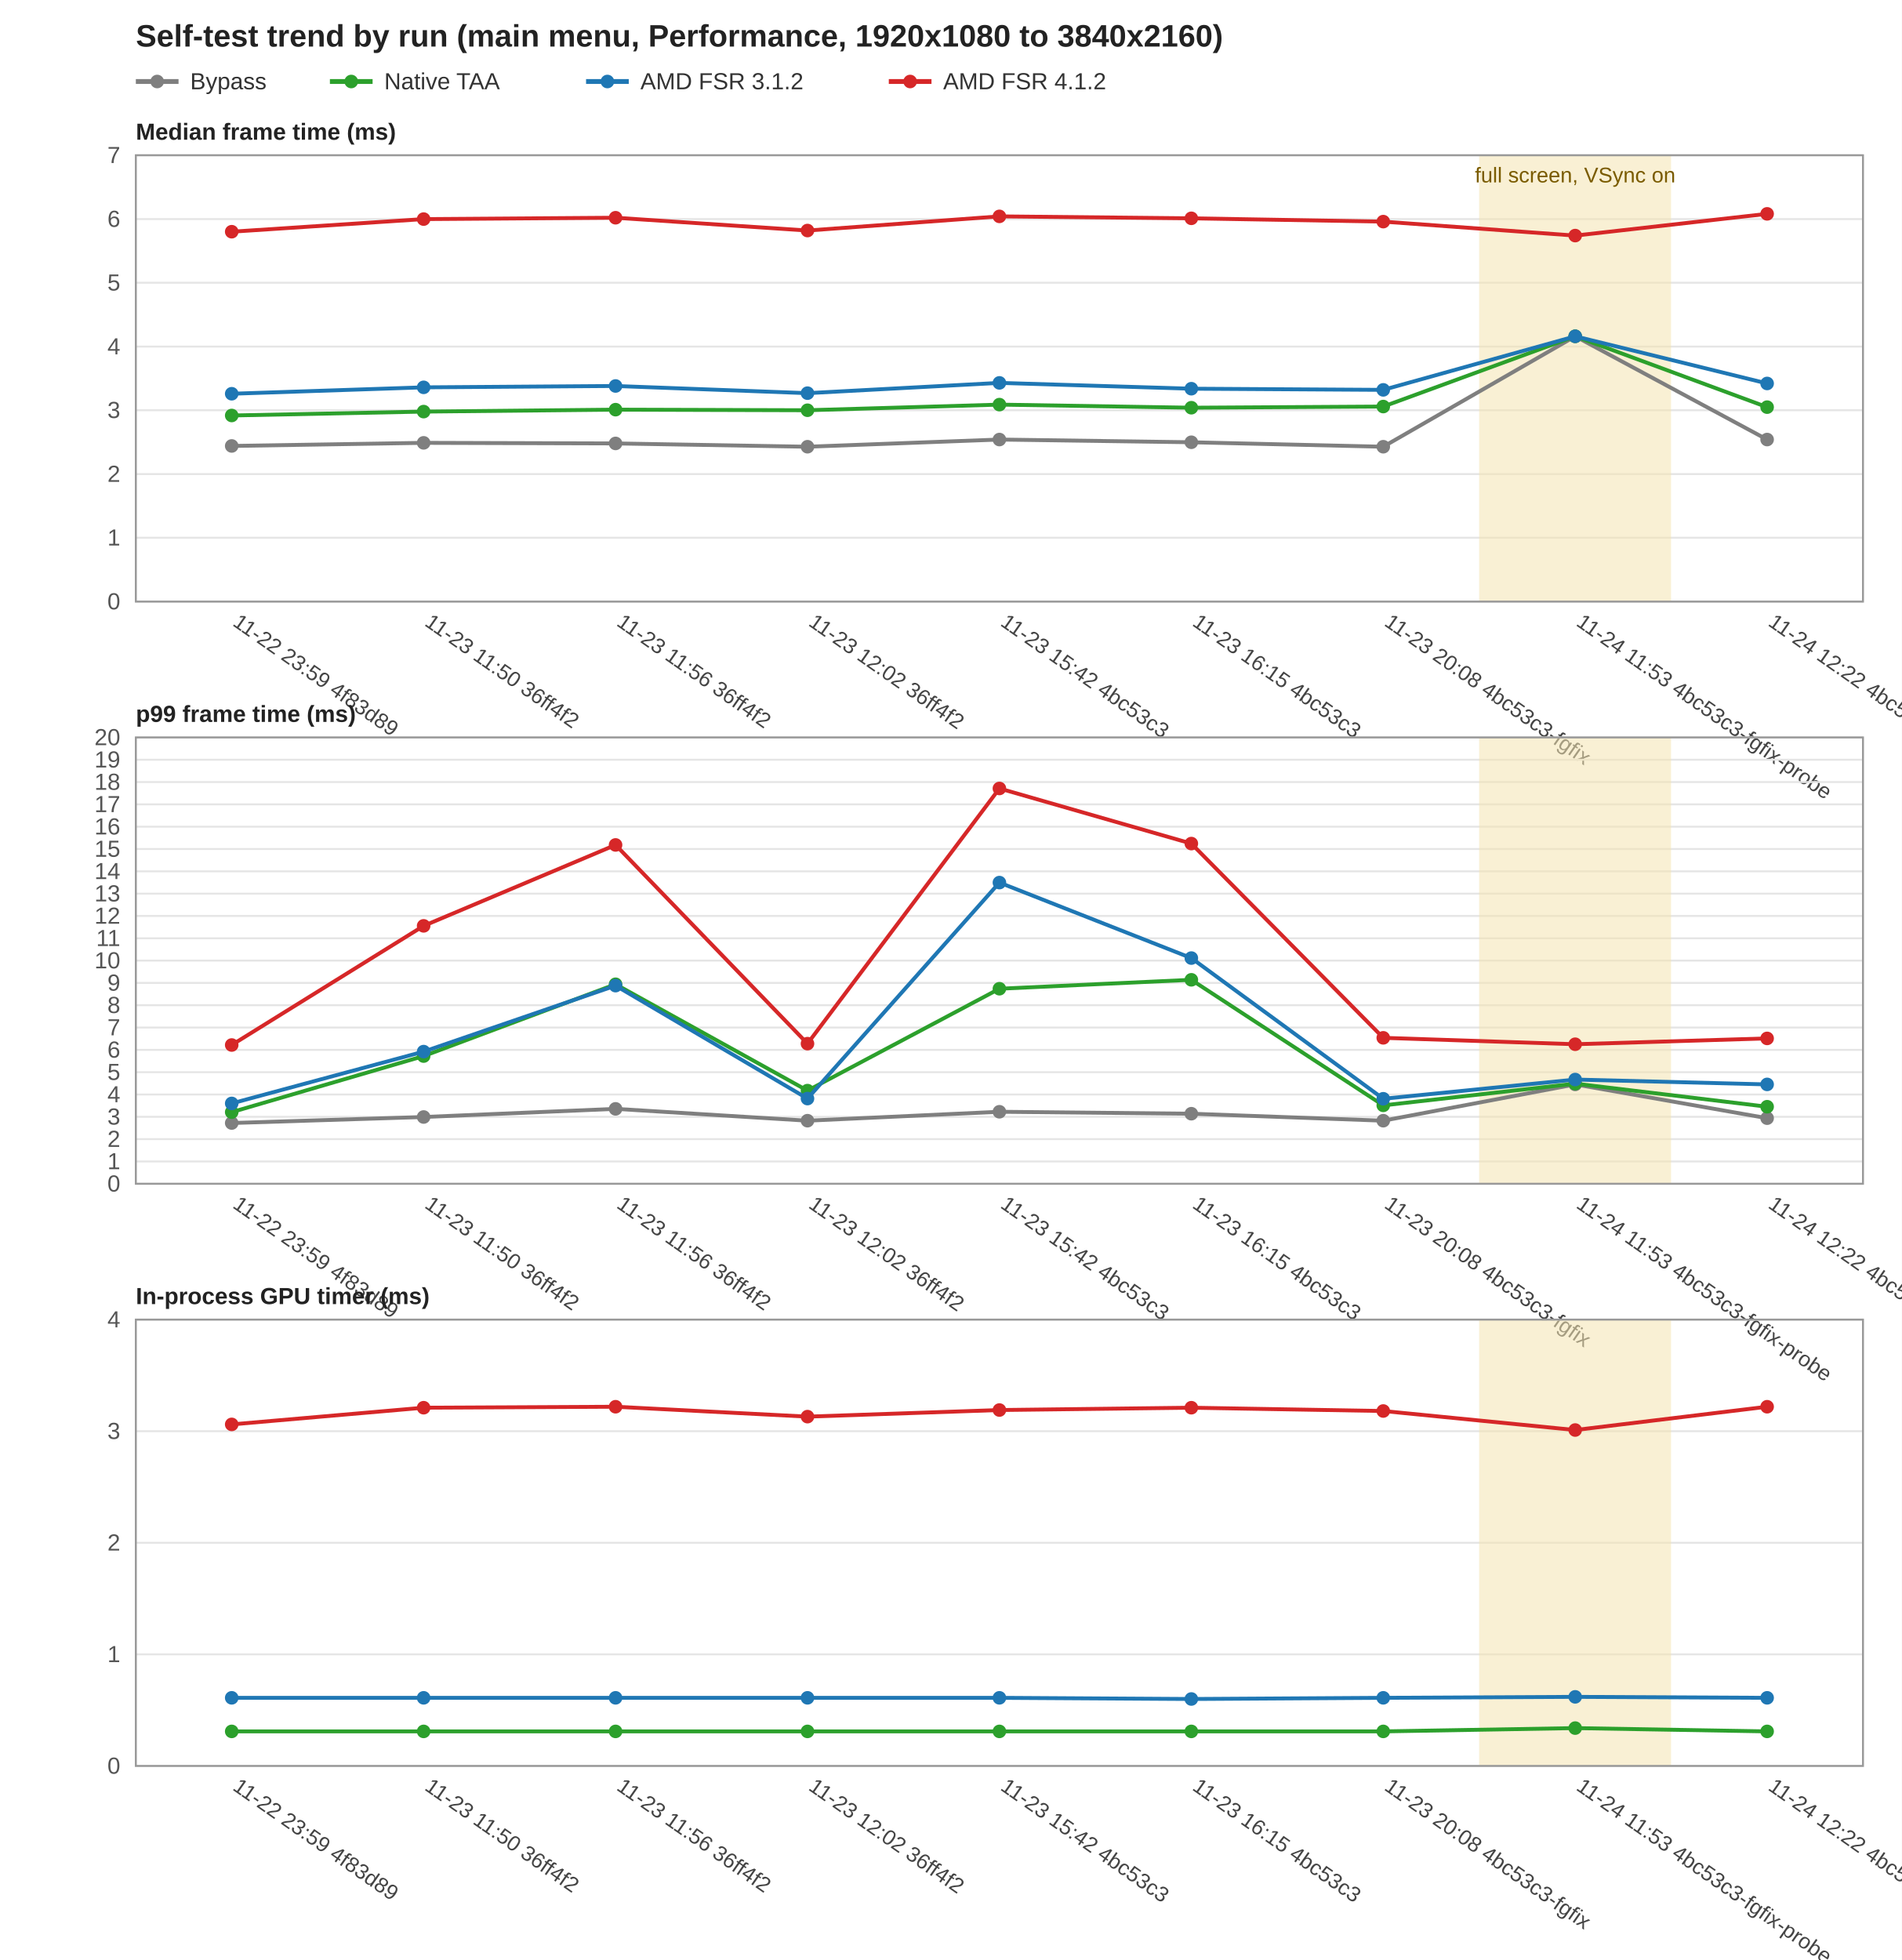
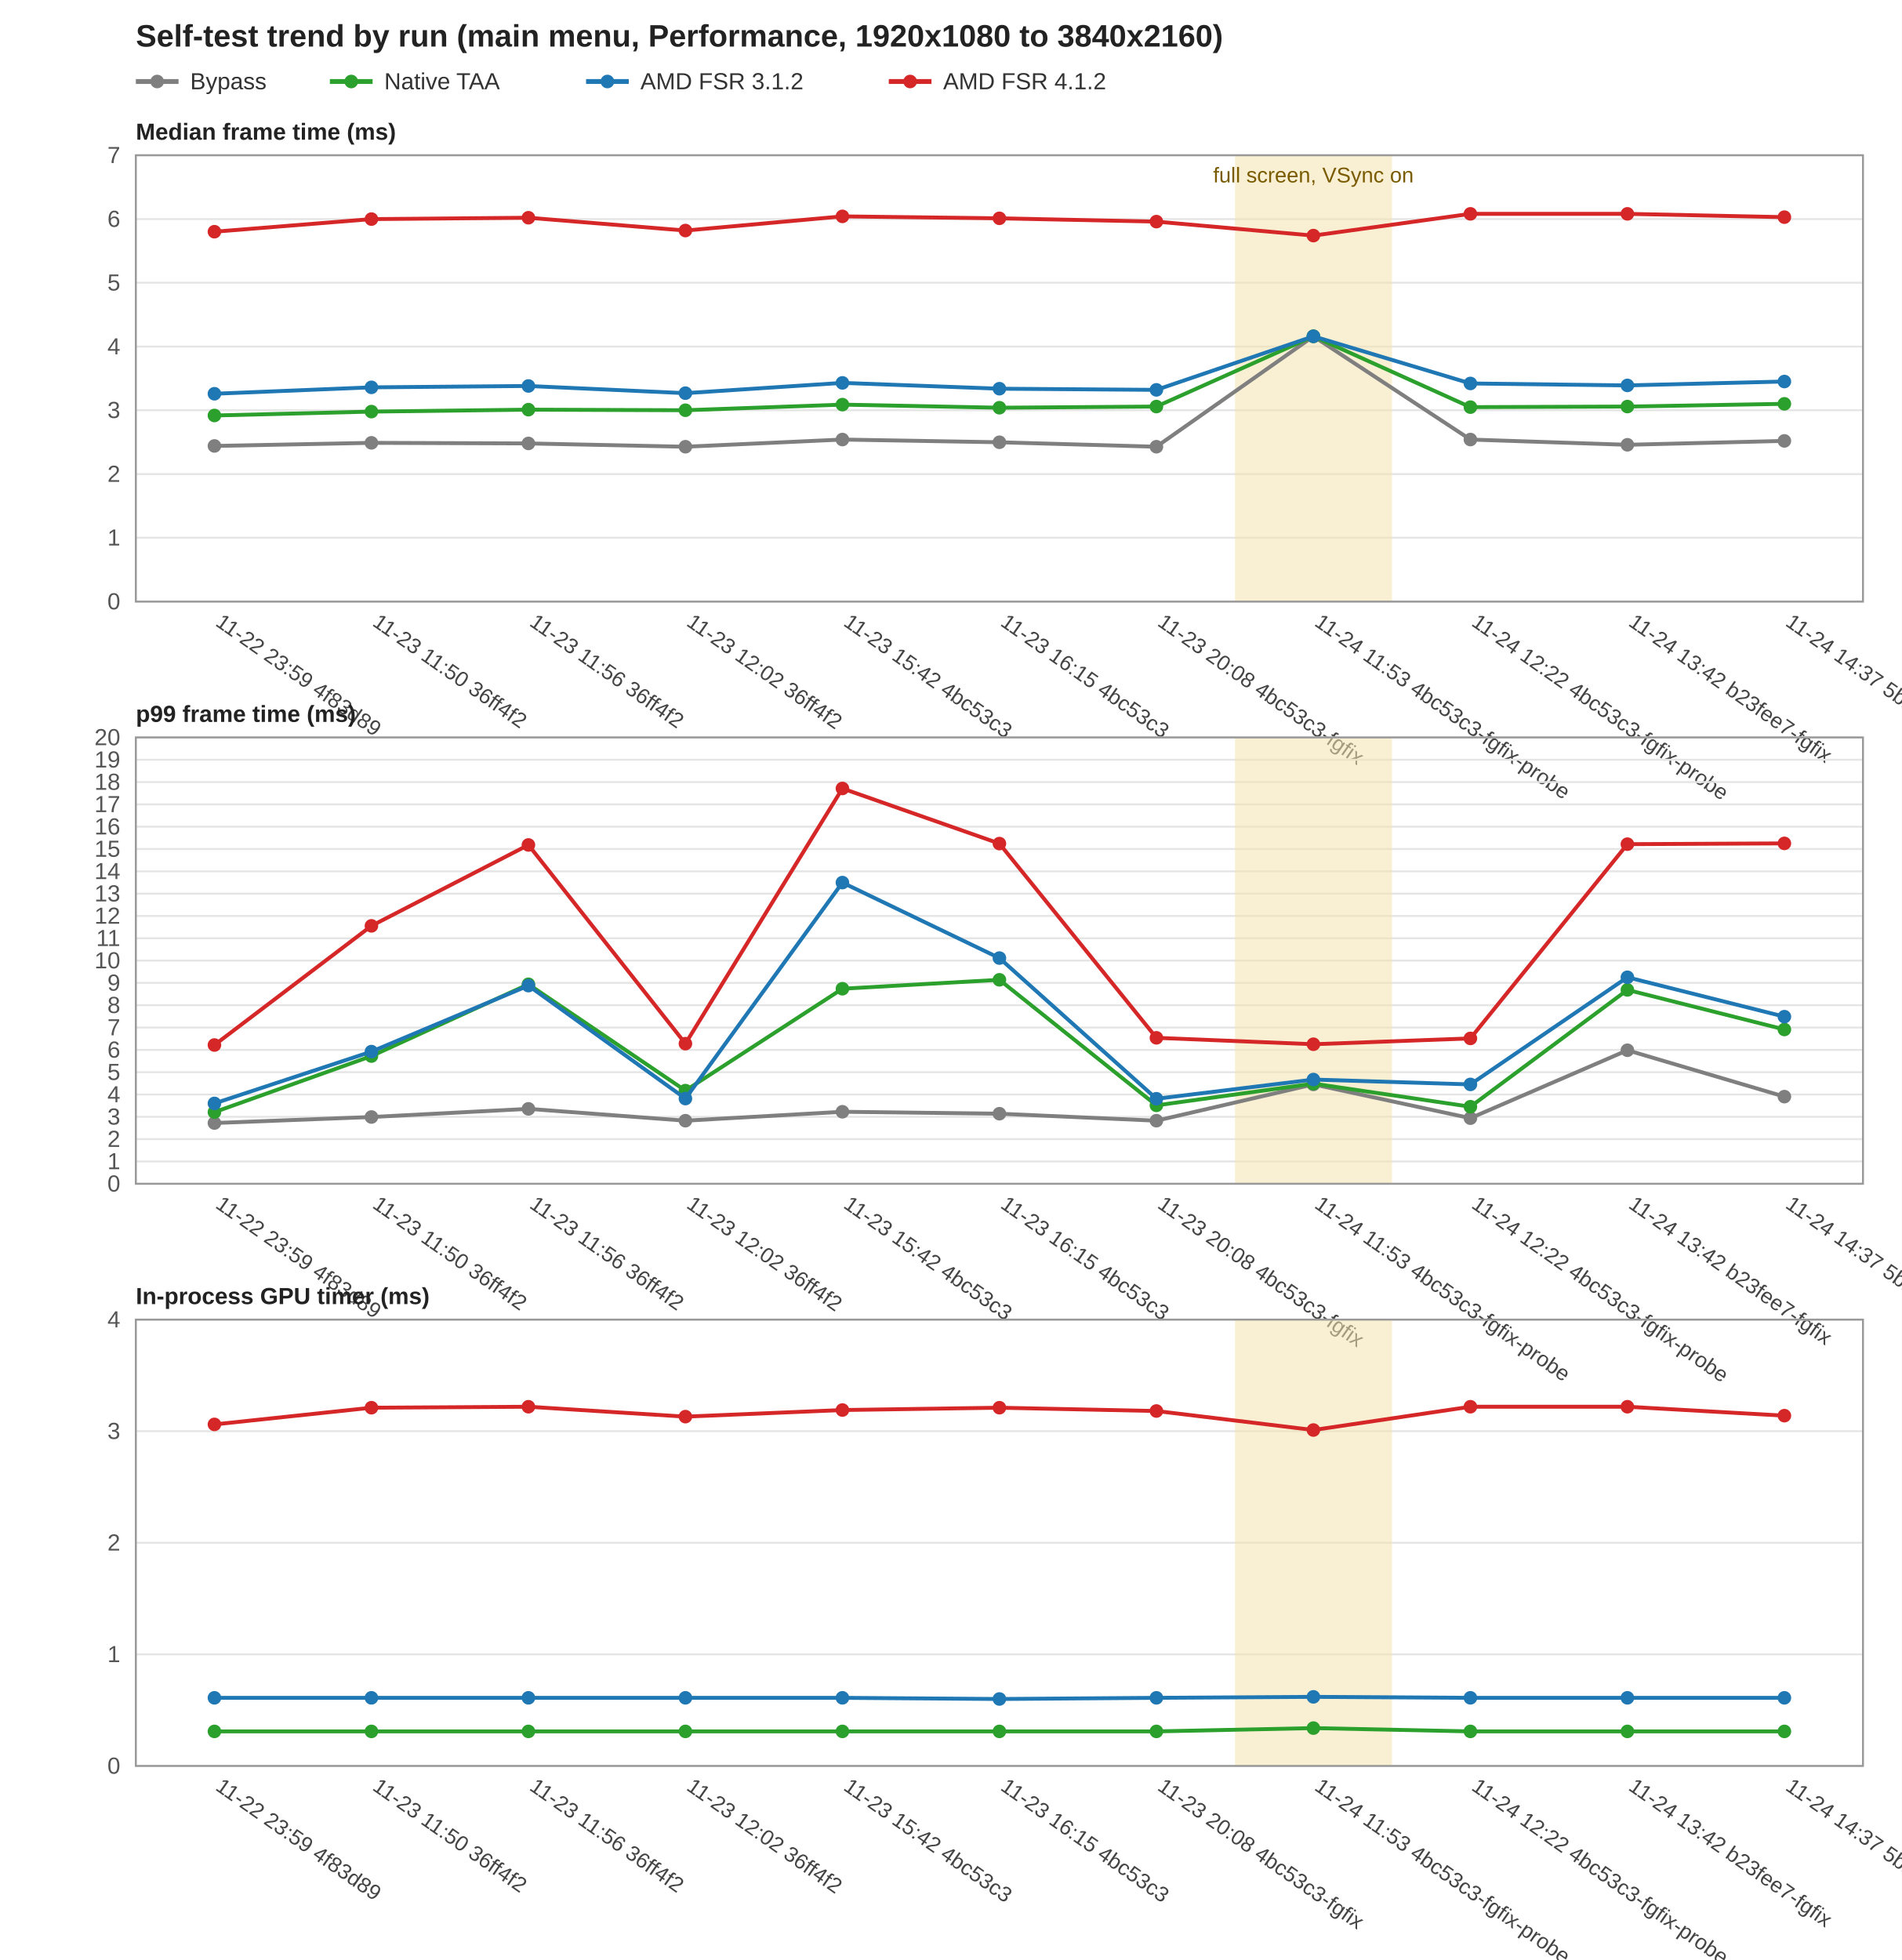
<svg xmlns="http://www.w3.org/2000/svg" viewBox="0 0 980 1010" font-family="Segoe UI, Arial, sans-serif" font-size="12">
  <rect width="980" height="1010" fill="#ffffff" />
  <text x="70" y="24" font-size="16" font-weight="600" fill="#222">Self-test trend by run (main menu, Performance, 1920x1080 to 3840x2160)</text>
  <line x1="70" y1="42" x2="92" y2="42" stroke="#7f7f7f" stroke-width="2.5" />
  <circle cx="81" cy="42" r="3.5" fill="#7f7f7f" />
  <text x="98" y="46" fill="#333">Bypass</text>
  <line x1="170" y1="42" x2="192" y2="42" stroke="#2ca02c" stroke-width="2.5" />
  <circle cx="181" cy="42" r="3.5" fill="#2ca02c" />
  <text x="198" y="46" fill="#333">Native TAA</text>
  <line x1="302" y1="42" x2="324" y2="42" stroke="#1f77b4" stroke-width="2.5" />
  <circle cx="313" cy="42" r="3.5" fill="#1f77b4" />
  <text x="330" y="46" fill="#333">AMD FSR 3.1.2</text>
  <line x1="458" y1="42" x2="480" y2="42" stroke="#d62728" stroke-width="2.5" />
  <circle cx="469" cy="42" r="3.5" fill="#d62728" />
  <text x="486" y="46" fill="#333">AMD FSR 4.1.2</text>
  <text x="70" y="72" font-weight="600" fill="#222">Median frame time (ms)</text>
  <line x1="70" y1="310.0" x2="960" y2="310.0" stroke="#e5e5e5" />
  <text x="62" y="314.0" text-anchor="end" fill="#555">0</text>
  <line x1="70" y1="277.1" x2="960" y2="277.1" stroke="#e5e5e5" />
  <text x="62" y="281.1" text-anchor="end" fill="#555">1</text>
  <line x1="70" y1="244.3" x2="960" y2="244.3" stroke="#e5e5e5" />
  <text x="62" y="248.3" text-anchor="end" fill="#555">2</text>
  <line x1="70" y1="211.4" x2="960" y2="211.4" stroke="#e5e5e5" />
  <text x="62" y="215.4" text-anchor="end" fill="#555">3</text>
  <line x1="70" y1="178.6" x2="960" y2="178.6" stroke="#e5e5e5" />
  <text x="62" y="182.6" text-anchor="end" fill="#555">4</text>
  <line x1="70" y1="145.7" x2="960" y2="145.7" stroke="#e5e5e5" />
  <text x="62" y="149.7" text-anchor="end" fill="#555">5</text>
  <line x1="70" y1="112.9" x2="960" y2="112.9" stroke="#e5e5e5" />
  <text x="62" y="116.9" text-anchor="end" fill="#555">6</text>
  <line x1="70" y1="80.0" x2="960" y2="80.0" stroke="#e5e5e5" />
  <text x="62" y="84.0" text-anchor="end" fill="#555">7</text>
-   <rect x="762.2" y="80" width="98.9" height="230" fill="#f4e3b0" opacity="0.55" />
-   <text x="811.7" y="94" text-anchor="middle" fill="#7a5b00" font-size="11">full screen, VSync on</text>
-   <polyline fill="none" stroke="#7f7f7f" stroke-width="2" points="119.4,229.8 218.3,228.2 317.2,228.5 416.1,230.2 515.0,226.5 613.9,227.9 712.8,230.2 811.7,173.3 910.6,226.5" />
-   <circle cx="119.4" cy="229.8" r="3.5" fill="#7f7f7f" />
-   <circle cx="218.3" cy="228.2" r="3.5" fill="#7f7f7f" />
-   <circle cx="317.2" cy="228.5" r="3.5" fill="#7f7f7f" />
-   <circle cx="416.1" cy="230.2" r="3.5" fill="#7f7f7f" />
-   <circle cx="515.0" cy="226.5" r="3.5" fill="#7f7f7f" />
-   <circle cx="613.9" cy="227.9" r="3.5" fill="#7f7f7f" />
-   <circle cx="712.8" cy="230.2" r="3.5" fill="#7f7f7f" />
-   <circle cx="811.7" cy="173.3" r="3.5" fill="#7f7f7f" />
-   <circle cx="910.6" cy="226.5" r="3.5" fill="#7f7f7f" />
-   <polyline fill="none" stroke="#2ca02c" stroke-width="2" points="119.4,214.1 218.3,212.1 317.2,211.1 416.1,211.4 515.0,208.5 613.9,210.1 712.8,209.5 811.7,173.3 910.6,209.8" />
-   <circle cx="119.4" cy="214.1" r="3.5" fill="#2ca02c" />
-   <circle cx="218.3" cy="212.1" r="3.5" fill="#2ca02c" />
-   <circle cx="317.2" cy="211.1" r="3.5" fill="#2ca02c" />
-   <circle cx="416.1" cy="211.4" r="3.5" fill="#2ca02c" />
-   <circle cx="515.0" cy="208.5" r="3.5" fill="#2ca02c" />
-   <circle cx="613.9" cy="210.1" r="3.5" fill="#2ca02c" />
-   <circle cx="712.8" cy="209.5" r="3.5" fill="#2ca02c" />
-   <circle cx="811.7" cy="173.3" r="3.5" fill="#2ca02c" />
-   <circle cx="910.6" cy="209.8" r="3.5" fill="#2ca02c" />
-   <polyline fill="none" stroke="#1f77b4" stroke-width="2" points="119.4,202.9 218.3,199.6 317.2,198.9 416.1,202.6 515.0,197.3 613.9,200.3 712.8,200.9 811.7,173.3 910.6,197.6" />
-   <circle cx="119.4" cy="202.9" r="3.5" fill="#1f77b4" />
-   <circle cx="218.3" cy="199.6" r="3.5" fill="#1f77b4" />
-   <circle cx="317.2" cy="198.9" r="3.5" fill="#1f77b4" />
-   <circle cx="416.1" cy="202.6" r="3.5" fill="#1f77b4" />
-   <circle cx="515.0" cy="197.3" r="3.5" fill="#1f77b4" />
-   <circle cx="613.9" cy="200.3" r="3.5" fill="#1f77b4" />
-   <circle cx="712.8" cy="200.9" r="3.5" fill="#1f77b4" />
-   <circle cx="811.7" cy="173.3" r="3.5" fill="#1f77b4" />
-   <circle cx="910.6" cy="197.6" r="3.5" fill="#1f77b4" />
-   <polyline fill="none" stroke="#d62728" stroke-width="2" points="119.4,119.4 218.3,112.9 317.2,112.2 416.1,118.8 515.0,111.5 613.9,112.5 712.8,114.2 811.7,121.4 910.6,110.2" />
-   <circle cx="119.4" cy="119.4" r="3.5" fill="#d62728" />
-   <circle cx="218.3" cy="112.9" r="3.5" fill="#d62728" />
-   <circle cx="317.2" cy="112.2" r="3.5" fill="#d62728" />
-   <circle cx="416.1" cy="118.8" r="3.5" fill="#d62728" />
-   <circle cx="515.0" cy="111.5" r="3.5" fill="#d62728" />
-   <circle cx="613.9" cy="112.5" r="3.5" fill="#d62728" />
-   <circle cx="712.8" cy="114.2" r="3.5" fill="#d62728" />
-   <circle cx="811.7" cy="121.4" r="3.5" fill="#d62728" />
-   <circle cx="910.6" cy="110.2" r="3.5" fill="#d62728" />
+   <rect x="636.4" y="80" width="80.9" height="230" fill="#f4e3b0" opacity="0.55" />
+   <text x="676.8" y="94" text-anchor="middle" fill="#7a5b00" font-size="11">full screen, VSync on</text>
+   <polyline fill="none" stroke="#7f7f7f" stroke-width="2" points="110.5,229.8 191.4,228.2 272.3,228.5 353.2,230.2 434.1,226.5 515.0,227.9 595.9,230.2 676.8,173.3 757.7,226.5 838.6,229.2 919.5,227.2" />
+   <circle cx="110.5" cy="229.8" r="3.5" fill="#7f7f7f" />
+   <circle cx="191.4" cy="228.2" r="3.5" fill="#7f7f7f" />
+   <circle cx="272.3" cy="228.5" r="3.5" fill="#7f7f7f" />
+   <circle cx="353.2" cy="230.2" r="3.5" fill="#7f7f7f" />
+   <circle cx="434.1" cy="226.5" r="3.5" fill="#7f7f7f" />
+   <circle cx="515.0" cy="227.9" r="3.5" fill="#7f7f7f" />
+   <circle cx="595.9" cy="230.2" r="3.5" fill="#7f7f7f" />
+   <circle cx="676.8" cy="173.3" r="3.5" fill="#7f7f7f" />
+   <circle cx="757.7" cy="226.5" r="3.5" fill="#7f7f7f" />
+   <circle cx="838.6" cy="229.2" r="3.5" fill="#7f7f7f" />
+   <circle cx="919.5" cy="227.2" r="3.5" fill="#7f7f7f" />
+   <polyline fill="none" stroke="#2ca02c" stroke-width="2" points="110.5,214.1 191.4,212.1 272.3,211.1 353.2,211.4 434.1,208.5 515.0,210.1 595.9,209.5 676.8,173.3 757.7,209.8 838.6,209.5 919.5,208.1" />
+   <circle cx="110.5" cy="214.1" r="3.5" fill="#2ca02c" />
+   <circle cx="191.4" cy="212.1" r="3.5" fill="#2ca02c" />
+   <circle cx="272.3" cy="211.1" r="3.5" fill="#2ca02c" />
+   <circle cx="353.2" cy="211.4" r="3.5" fill="#2ca02c" />
+   <circle cx="434.1" cy="208.5" r="3.5" fill="#2ca02c" />
+   <circle cx="515.0" cy="210.1" r="3.5" fill="#2ca02c" />
+   <circle cx="595.9" cy="209.5" r="3.5" fill="#2ca02c" />
+   <circle cx="676.8" cy="173.3" r="3.5" fill="#2ca02c" />
+   <circle cx="757.7" cy="209.8" r="3.5" fill="#2ca02c" />
+   <circle cx="838.6" cy="209.5" r="3.5" fill="#2ca02c" />
+   <circle cx="919.5" cy="208.1" r="3.5" fill="#2ca02c" />
+   <polyline fill="none" stroke="#1f77b4" stroke-width="2" points="110.5,202.9 191.4,199.6 272.3,198.9 353.2,202.6 434.1,197.3 515.0,200.3 595.9,200.9 676.8,173.3 757.7,197.6 838.6,198.6 919.5,196.6" />
+   <circle cx="110.5" cy="202.9" r="3.5" fill="#1f77b4" />
+   <circle cx="191.4" cy="199.6" r="3.5" fill="#1f77b4" />
+   <circle cx="272.3" cy="198.9" r="3.5" fill="#1f77b4" />
+   <circle cx="353.2" cy="202.6" r="3.5" fill="#1f77b4" />
+   <circle cx="434.1" cy="197.3" r="3.5" fill="#1f77b4" />
+   <circle cx="515.0" cy="200.3" r="3.5" fill="#1f77b4" />
+   <circle cx="595.9" cy="200.9" r="3.5" fill="#1f77b4" />
+   <circle cx="676.8" cy="173.3" r="3.5" fill="#1f77b4" />
+   <circle cx="757.7" cy="197.6" r="3.5" fill="#1f77b4" />
+   <circle cx="838.6" cy="198.6" r="3.5" fill="#1f77b4" />
+   <circle cx="919.5" cy="196.6" r="3.5" fill="#1f77b4" />
+   <polyline fill="none" stroke="#d62728" stroke-width="2" points="110.5,119.4 191.4,112.9 272.3,112.2 353.2,118.8 434.1,111.5 515.0,112.5 595.9,114.2 676.8,121.4 757.7,110.2 838.6,110.2 919.5,111.9" />
+   <circle cx="110.5" cy="119.4" r="3.5" fill="#d62728" />
+   <circle cx="191.4" cy="112.9" r="3.5" fill="#d62728" />
+   <circle cx="272.3" cy="112.2" r="3.5" fill="#d62728" />
+   <circle cx="353.2" cy="118.8" r="3.5" fill="#d62728" />
+   <circle cx="434.1" cy="111.5" r="3.5" fill="#d62728" />
+   <circle cx="515.0" cy="112.5" r="3.5" fill="#d62728" />
+   <circle cx="595.9" cy="114.2" r="3.5" fill="#d62728" />
+   <circle cx="676.8" cy="121.4" r="3.5" fill="#d62728" />
+   <circle cx="757.7" cy="110.2" r="3.5" fill="#d62728" />
+   <circle cx="838.6" cy="110.2" r="3.5" fill="#d62728" />
+   <circle cx="919.5" cy="111.9" r="3.5" fill="#d62728" />
  <rect x="70" y="80" width="890" height="230" fill="none" stroke="#999" />
-   <text transform="translate(119.4,322) rotate(35)" fill="#444" font-size="11">11-22 23:59  4f83d89</text>
-   <text transform="translate(218.3,322) rotate(35)" fill="#444" font-size="11">11-23 11:50  36ff4f2</text>
-   <text transform="translate(317.2,322) rotate(35)" fill="#444" font-size="11">11-23 11:56  36ff4f2</text>
-   <text transform="translate(416.1,322) rotate(35)" fill="#444" font-size="11">11-23 12:02  36ff4f2</text>
-   <text transform="translate(515.0,322) rotate(35)" fill="#444" font-size="11">11-23 15:42  4bc53c3</text>
-   <text transform="translate(613.9,322) rotate(35)" fill="#444" font-size="11">11-23 16:15  4bc53c3</text>
-   <text transform="translate(712.8,322) rotate(35)" fill="#444" font-size="11">11-23 20:08  4bc53c3-fgfix</text>
-   <text transform="translate(811.7,322) rotate(35)" fill="#444" font-size="11">11-24 11:53  4bc53c3-fgfix-probe</text>
-   <text transform="translate(910.6,322) rotate(35)" fill="#444" font-size="11">11-24 12:22  4bc53c3-fgfix-probe</text>
+   <text transform="translate(110.5,322) rotate(35)" fill="#444" font-size="11">11-22 23:59  4f83d89</text>
+   <text transform="translate(191.4,322) rotate(35)" fill="#444" font-size="11">11-23 11:50  36ff4f2</text>
+   <text transform="translate(272.3,322) rotate(35)" fill="#444" font-size="11">11-23 11:56  36ff4f2</text>
+   <text transform="translate(353.2,322) rotate(35)" fill="#444" font-size="11">11-23 12:02  36ff4f2</text>
+   <text transform="translate(434.1,322) rotate(35)" fill="#444" font-size="11">11-23 15:42  4bc53c3</text>
+   <text transform="translate(515.0,322) rotate(35)" fill="#444" font-size="11">11-23 16:15  4bc53c3</text>
+   <text transform="translate(595.9,322) rotate(35)" fill="#444" font-size="11">11-23 20:08  4bc53c3-fgfix</text>
+   <text transform="translate(676.8,322) rotate(35)" fill="#444" font-size="11">11-24 11:53  4bc53c3-fgfix-probe</text>
+   <text transform="translate(757.7,322) rotate(35)" fill="#444" font-size="11">11-24 12:22  4bc53c3-fgfix-probe</text>
+   <text transform="translate(838.6,322) rotate(35)" fill="#444" font-size="11">11-24 13:42  b23fee7-fgfix</text>
+   <text transform="translate(919.5,322) rotate(35)" fill="#444" font-size="11">11-24 14:37  5b26cd6-fgfix</text>
  <text x="70" y="372" font-weight="600" fill="#222">p99 frame time (ms)</text>
  <line x1="70" y1="610.0" x2="960" y2="610.0" stroke="#e5e5e5" />
  <text x="62" y="614.0" text-anchor="end" fill="#555">0</text>
  <line x1="70" y1="598.5" x2="960" y2="598.5" stroke="#e5e5e5" />
  <text x="62" y="602.5" text-anchor="end" fill="#555">1</text>
  <line x1="70" y1="587.0" x2="960" y2="587.0" stroke="#e5e5e5" />
  <text x="62" y="591.0" text-anchor="end" fill="#555">2</text>
  <line x1="70" y1="575.5" x2="960" y2="575.5" stroke="#e5e5e5" />
  <text x="62" y="579.5" text-anchor="end" fill="#555">3</text>
  <line x1="70" y1="564.0" x2="960" y2="564.0" stroke="#e5e5e5" />
  <text x="62" y="568.0" text-anchor="end" fill="#555">4</text>
  <line x1="70" y1="552.5" x2="960" y2="552.5" stroke="#e5e5e5" />
  <text x="62" y="556.5" text-anchor="end" fill="#555">5</text>
  <line x1="70" y1="541.0" x2="960" y2="541.0" stroke="#e5e5e5" />
  <text x="62" y="545.0" text-anchor="end" fill="#555">6</text>
  <line x1="70" y1="529.5" x2="960" y2="529.5" stroke="#e5e5e5" />
  <text x="62" y="533.5" text-anchor="end" fill="#555">7</text>
  <line x1="70" y1="518.0" x2="960" y2="518.0" stroke="#e5e5e5" />
  <text x="62" y="522.0" text-anchor="end" fill="#555">8</text>
  <line x1="70" y1="506.5" x2="960" y2="506.5" stroke="#e5e5e5" />
  <text x="62" y="510.5" text-anchor="end" fill="#555">9</text>
  <line x1="70" y1="495.0" x2="960" y2="495.0" stroke="#e5e5e5" />
  <text x="62" y="499.0" text-anchor="end" fill="#555">10</text>
  <line x1="70" y1="483.5" x2="960" y2="483.5" stroke="#e5e5e5" />
  <text x="62" y="487.5" text-anchor="end" fill="#555">11</text>
  <line x1="70" y1="472.0" x2="960" y2="472.0" stroke="#e5e5e5" />
  <text x="62" y="476.0" text-anchor="end" fill="#555">12</text>
  <line x1="70" y1="460.5" x2="960" y2="460.5" stroke="#e5e5e5" />
  <text x="62" y="464.5" text-anchor="end" fill="#555">13</text>
  <line x1="70" y1="449.0" x2="960" y2="449.0" stroke="#e5e5e5" />
  <text x="62" y="453.0" text-anchor="end" fill="#555">14</text>
  <line x1="70" y1="437.5" x2="960" y2="437.5" stroke="#e5e5e5" />
  <text x="62" y="441.5" text-anchor="end" fill="#555">15</text>
  <line x1="70" y1="426.0" x2="960" y2="426.0" stroke="#e5e5e5" />
  <text x="62" y="430.0" text-anchor="end" fill="#555">16</text>
  <line x1="70" y1="414.5" x2="960" y2="414.5" stroke="#e5e5e5" />
  <text x="62" y="418.5" text-anchor="end" fill="#555">17</text>
  <line x1="70" y1="403.0" x2="960" y2="403.0" stroke="#e5e5e5" />
  <text x="62" y="407.0" text-anchor="end" fill="#555">18</text>
  <line x1="70" y1="391.5" x2="960" y2="391.5" stroke="#e5e5e5" />
  <text x="62" y="395.5" text-anchor="end" fill="#555">19</text>
  <line x1="70" y1="380.0" x2="960" y2="380.0" stroke="#e5e5e5" />
  <text x="62" y="384.0" text-anchor="end" fill="#555">20</text>
-   <rect x="762.2" y="380" width="98.9" height="230" fill="#f4e3b0" opacity="0.55" />
-   <polyline fill="none" stroke="#7f7f7f" stroke-width="2" points="119.4,578.7 218.3,575.6 317.2,571.4 416.1,577.5 515.0,572.9 613.9,573.9 712.8,577.5 811.7,558.8 910.6,576.2" />
-   <circle cx="119.4" cy="578.7" r="3.5" fill="#7f7f7f" />
-   <circle cx="218.3" cy="575.6" r="3.5" fill="#7f7f7f" />
-   <circle cx="317.2" cy="571.4" r="3.5" fill="#7f7f7f" />
-   <circle cx="416.1" cy="577.5" r="3.5" fill="#7f7f7f" />
-   <circle cx="515.0" cy="572.9" r="3.5" fill="#7f7f7f" />
-   <circle cx="613.9" cy="573.9" r="3.5" fill="#7f7f7f" />
-   <circle cx="712.8" cy="577.5" r="3.5" fill="#7f7f7f" />
-   <circle cx="811.7" cy="558.8" r="3.5" fill="#7f7f7f" />
-   <circle cx="910.6" cy="576.2" r="3.5" fill="#7f7f7f" />
-   <polyline fill="none" stroke="#2ca02c" stroke-width="2" points="119.4,573.1 218.3,544.2 317.2,507.2 416.1,562.0 515.0,509.5 613.9,504.9 712.8,569.6 811.7,558.4 910.6,570.3" />
-   <circle cx="119.4" cy="573.1" r="3.5" fill="#2ca02c" />
-   <circle cx="218.3" cy="544.2" r="3.5" fill="#2ca02c" />
-   <circle cx="317.2" cy="507.2" r="3.5" fill="#2ca02c" />
-   <circle cx="416.1" cy="562.0" r="3.5" fill="#2ca02c" />
-   <circle cx="515.0" cy="509.5" r="3.5" fill="#2ca02c" />
-   <circle cx="613.9" cy="504.9" r="3.5" fill="#2ca02c" />
-   <circle cx="712.8" cy="569.6" r="3.5" fill="#2ca02c" />
-   <circle cx="811.7" cy="558.4" r="3.5" fill="#2ca02c" />
-   <circle cx="910.6" cy="570.3" r="3.5" fill="#2ca02c" />
-   <polyline fill="none" stroke="#1f77b4" stroke-width="2" points="119.4,568.6 218.3,541.9 317.2,507.9 416.1,566.1 515.0,454.8 613.9,493.7 712.8,566.2 811.7,556.3 910.6,558.8" />
-   <circle cx="119.4" cy="568.6" r="3.5" fill="#1f77b4" />
-   <circle cx="218.3" cy="541.9" r="3.5" fill="#1f77b4" />
-   <circle cx="317.2" cy="507.9" r="3.5" fill="#1f77b4" />
-   <circle cx="416.1" cy="566.1" r="3.5" fill="#1f77b4" />
-   <circle cx="515.0" cy="454.8" r="3.5" fill="#1f77b4" />
-   <circle cx="613.9" cy="493.7" r="3.5" fill="#1f77b4" />
-   <circle cx="712.8" cy="566.2" r="3.5" fill="#1f77b4" />
-   <circle cx="811.7" cy="556.3" r="3.5" fill="#1f77b4" />
-   <circle cx="910.6" cy="558.8" r="3.5" fill="#1f77b4" />
-   <polyline fill="none" stroke="#d62728" stroke-width="2" points="119.4,538.5 218.3,477.1 317.2,435.4 416.1,537.8 515.0,406.3 613.9,434.7 712.8,534.8 811.7,538.1 910.6,535.1" />
-   <circle cx="119.4" cy="538.5" r="3.5" fill="#d62728" />
-   <circle cx="218.3" cy="477.1" r="3.5" fill="#d62728" />
-   <circle cx="317.2" cy="435.4" r="3.5" fill="#d62728" />
-   <circle cx="416.1" cy="537.8" r="3.5" fill="#d62728" />
-   <circle cx="515.0" cy="406.3" r="3.5" fill="#d62728" />
-   <circle cx="613.9" cy="434.7" r="3.5" fill="#d62728" />
-   <circle cx="712.8" cy="534.8" r="3.5" fill="#d62728" />
-   <circle cx="811.7" cy="538.1" r="3.5" fill="#d62728" />
-   <circle cx="910.6" cy="535.1" r="3.5" fill="#d62728" />
+   <rect x="636.4" y="380" width="80.9" height="230" fill="#f4e3b0" opacity="0.55" />
+   <polyline fill="none" stroke="#7f7f7f" stroke-width="2" points="110.5,578.7 191.4,575.6 272.3,571.4 353.2,577.5 434.1,572.9 515.0,573.9 595.9,577.5 676.8,558.8 757.7,576.2 838.6,541.2 919.5,565.1" />
+   <circle cx="110.5" cy="578.7" r="3.5" fill="#7f7f7f" />
+   <circle cx="191.4" cy="575.6" r="3.5" fill="#7f7f7f" />
+   <circle cx="272.3" cy="571.4" r="3.5" fill="#7f7f7f" />
+   <circle cx="353.2" cy="577.5" r="3.5" fill="#7f7f7f" />
+   <circle cx="434.1" cy="572.9" r="3.5" fill="#7f7f7f" />
+   <circle cx="515.0" cy="573.9" r="3.5" fill="#7f7f7f" />
+   <circle cx="595.9" cy="577.5" r="3.5" fill="#7f7f7f" />
+   <circle cx="676.8" cy="558.8" r="3.5" fill="#7f7f7f" />
+   <circle cx="757.7" cy="576.2" r="3.5" fill="#7f7f7f" />
+   <circle cx="838.6" cy="541.2" r="3.5" fill="#7f7f7f" />
+   <circle cx="919.5" cy="565.1" r="3.5" fill="#7f7f7f" />
+   <polyline fill="none" stroke="#2ca02c" stroke-width="2" points="110.5,573.1 191.4,544.2 272.3,507.2 353.2,562.0 434.1,509.5 515.0,504.9 595.9,569.6 676.8,558.4 757.7,570.3 838.6,510.1 919.5,530.5" />
+   <circle cx="110.5" cy="573.1" r="3.5" fill="#2ca02c" />
+   <circle cx="191.4" cy="544.2" r="3.5" fill="#2ca02c" />
+   <circle cx="272.3" cy="507.2" r="3.5" fill="#2ca02c" />
+   <circle cx="353.2" cy="562.0" r="3.5" fill="#2ca02c" />
+   <circle cx="434.1" cy="509.5" r="3.5" fill="#2ca02c" />
+   <circle cx="515.0" cy="504.9" r="3.5" fill="#2ca02c" />
+   <circle cx="595.9" cy="569.6" r="3.5" fill="#2ca02c" />
+   <circle cx="676.8" cy="558.4" r="3.5" fill="#2ca02c" />
+   <circle cx="757.7" cy="570.3" r="3.5" fill="#2ca02c" />
+   <circle cx="838.6" cy="510.1" r="3.5" fill="#2ca02c" />
+   <circle cx="919.5" cy="530.5" r="3.5" fill="#2ca02c" />
+   <polyline fill="none" stroke="#1f77b4" stroke-width="2" points="110.5,568.6 191.4,541.9 272.3,507.9 353.2,566.1 434.1,454.8 515.0,493.7 595.9,566.2 676.8,556.3 757.7,558.8 838.6,503.6 919.5,523.9" />
+   <circle cx="110.5" cy="568.6" r="3.5" fill="#1f77b4" />
+   <circle cx="191.4" cy="541.9" r="3.5" fill="#1f77b4" />
+   <circle cx="272.3" cy="507.9" r="3.5" fill="#1f77b4" />
+   <circle cx="353.2" cy="566.1" r="3.5" fill="#1f77b4" />
+   <circle cx="434.1" cy="454.8" r="3.5" fill="#1f77b4" />
+   <circle cx="515.0" cy="493.7" r="3.5" fill="#1f77b4" />
+   <circle cx="595.9" cy="566.2" r="3.5" fill="#1f77b4" />
+   <circle cx="676.8" cy="556.3" r="3.5" fill="#1f77b4" />
+   <circle cx="757.7" cy="558.8" r="3.5" fill="#1f77b4" />
+   <circle cx="838.6" cy="503.6" r="3.5" fill="#1f77b4" />
+   <circle cx="919.5" cy="523.9" r="3.5" fill="#1f77b4" />
+   <polyline fill="none" stroke="#d62728" stroke-width="2" points="110.5,538.5 191.4,477.1 272.3,435.4 353.2,537.8 434.1,406.3 515.0,434.7 595.9,534.8 676.8,538.1 757.7,535.1 838.6,435.0 919.5,434.6" />
+   <circle cx="110.5" cy="538.5" r="3.5" fill="#d62728" />
+   <circle cx="191.4" cy="477.1" r="3.5" fill="#d62728" />
+   <circle cx="272.3" cy="435.4" r="3.5" fill="#d62728" />
+   <circle cx="353.2" cy="537.8" r="3.5" fill="#d62728" />
+   <circle cx="434.1" cy="406.3" r="3.5" fill="#d62728" />
+   <circle cx="515.0" cy="434.7" r="3.5" fill="#d62728" />
+   <circle cx="595.9" cy="534.8" r="3.5" fill="#d62728" />
+   <circle cx="676.8" cy="538.1" r="3.5" fill="#d62728" />
+   <circle cx="757.7" cy="535.1" r="3.5" fill="#d62728" />
+   <circle cx="838.6" cy="435.0" r="3.5" fill="#d62728" />
+   <circle cx="919.5" cy="434.6" r="3.5" fill="#d62728" />
  <rect x="70" y="380" width="890" height="230" fill="none" stroke="#999" />
-   <text transform="translate(119.4,622) rotate(35)" fill="#444" font-size="11">11-22 23:59  4f83d89</text>
-   <text transform="translate(218.3,622) rotate(35)" fill="#444" font-size="11">11-23 11:50  36ff4f2</text>
-   <text transform="translate(317.2,622) rotate(35)" fill="#444" font-size="11">11-23 11:56  36ff4f2</text>
-   <text transform="translate(416.1,622) rotate(35)" fill="#444" font-size="11">11-23 12:02  36ff4f2</text>
-   <text transform="translate(515.0,622) rotate(35)" fill="#444" font-size="11">11-23 15:42  4bc53c3</text>
-   <text transform="translate(613.9,622) rotate(35)" fill="#444" font-size="11">11-23 16:15  4bc53c3</text>
-   <text transform="translate(712.8,622) rotate(35)" fill="#444" font-size="11">11-23 20:08  4bc53c3-fgfix</text>
-   <text transform="translate(811.7,622) rotate(35)" fill="#444" font-size="11">11-24 11:53  4bc53c3-fgfix-probe</text>
-   <text transform="translate(910.6,622) rotate(35)" fill="#444" font-size="11">11-24 12:22  4bc53c3-fgfix-probe</text>
+   <text transform="translate(110.5,622) rotate(35)" fill="#444" font-size="11">11-22 23:59  4f83d89</text>
+   <text transform="translate(191.4,622) rotate(35)" fill="#444" font-size="11">11-23 11:50  36ff4f2</text>
+   <text transform="translate(272.3,622) rotate(35)" fill="#444" font-size="11">11-23 11:56  36ff4f2</text>
+   <text transform="translate(353.2,622) rotate(35)" fill="#444" font-size="11">11-23 12:02  36ff4f2</text>
+   <text transform="translate(434.1,622) rotate(35)" fill="#444" font-size="11">11-23 15:42  4bc53c3</text>
+   <text transform="translate(515.0,622) rotate(35)" fill="#444" font-size="11">11-23 16:15  4bc53c3</text>
+   <text transform="translate(595.9,622) rotate(35)" fill="#444" font-size="11">11-23 20:08  4bc53c3-fgfix</text>
+   <text transform="translate(676.8,622) rotate(35)" fill="#444" font-size="11">11-24 11:53  4bc53c3-fgfix-probe</text>
+   <text transform="translate(757.7,622) rotate(35)" fill="#444" font-size="11">11-24 12:22  4bc53c3-fgfix-probe</text>
+   <text transform="translate(838.6,622) rotate(35)" fill="#444" font-size="11">11-24 13:42  b23fee7-fgfix</text>
+   <text transform="translate(919.5,622) rotate(35)" fill="#444" font-size="11">11-24 14:37  5b26cd6-fgfix</text>
  <text x="70" y="672" font-weight="600" fill="#222">In-process GPU timer (ms)</text>
  <line x1="70" y1="910.0" x2="960" y2="910.0" stroke="#e5e5e5" />
  <text x="62" y="914.0" text-anchor="end" fill="#555">0</text>
  <line x1="70" y1="852.5" x2="960" y2="852.5" stroke="#e5e5e5" />
  <text x="62" y="856.5" text-anchor="end" fill="#555">1</text>
  <line x1="70" y1="795.0" x2="960" y2="795.0" stroke="#e5e5e5" />
  <text x="62" y="799.0" text-anchor="end" fill="#555">2</text>
  <line x1="70" y1="737.5" x2="960" y2="737.5" stroke="#e5e5e5" />
  <text x="62" y="741.5" text-anchor="end" fill="#555">3</text>
  <line x1="70" y1="680.0" x2="960" y2="680.0" stroke="#e5e5e5" />
  <text x="62" y="684.0" text-anchor="end" fill="#555">4</text>
-   <rect x="762.2" y="680" width="98.9" height="230" fill="#f4e3b0" opacity="0.55" />
-   <polyline fill="none" stroke="#2ca02c" stroke-width="2" points="119.4,892.2 218.3,892.2 317.2,892.2 416.1,892.2 515.0,892.2 613.9,892.2 712.8,892.2 811.7,890.5 910.6,892.2" />
-   <circle cx="119.4" cy="892.2" r="3.5" fill="#2ca02c" />
-   <circle cx="218.3" cy="892.2" r="3.5" fill="#2ca02c" />
-   <circle cx="317.2" cy="892.2" r="3.5" fill="#2ca02c" />
-   <circle cx="416.1" cy="892.2" r="3.5" fill="#2ca02c" />
+   <rect x="636.4" y="680" width="80.9" height="230" fill="#f4e3b0" opacity="0.55" />
+   <polyline fill="none" stroke="#2ca02c" stroke-width="2" points="110.5,892.2 191.4,892.2 272.3,892.2 353.2,892.2 434.1,892.2 515.0,892.2 595.9,892.2 676.8,890.5 757.7,892.2 838.6,892.2 919.5,892.2" />
+   <circle cx="110.5" cy="892.2" r="3.5" fill="#2ca02c" />
+   <circle cx="191.4" cy="892.2" r="3.5" fill="#2ca02c" />
+   <circle cx="272.3" cy="892.2" r="3.5" fill="#2ca02c" />
+   <circle cx="353.2" cy="892.2" r="3.5" fill="#2ca02c" />
+   <circle cx="434.1" cy="892.2" r="3.5" fill="#2ca02c" />
  <circle cx="515.0" cy="892.2" r="3.5" fill="#2ca02c" />
-   <circle cx="613.9" cy="892.2" r="3.5" fill="#2ca02c" />
-   <circle cx="712.8" cy="892.2" r="3.5" fill="#2ca02c" />
-   <circle cx="811.7" cy="890.5" r="3.5" fill="#2ca02c" />
-   <circle cx="910.6" cy="892.2" r="3.5" fill="#2ca02c" />
-   <polyline fill="none" stroke="#1f77b4" stroke-width="2" points="119.4,874.9 218.3,874.9 317.2,874.9 416.1,874.9 515.0,874.9 613.9,875.5 712.8,874.9 811.7,874.4 910.6,874.9" />
-   <circle cx="119.4" cy="874.9" r="3.5" fill="#1f77b4" />
-   <circle cx="218.3" cy="874.9" r="3.5" fill="#1f77b4" />
-   <circle cx="317.2" cy="874.9" r="3.5" fill="#1f77b4" />
-   <circle cx="416.1" cy="874.9" r="3.5" fill="#1f77b4" />
-   <circle cx="515.0" cy="874.9" r="3.5" fill="#1f77b4" />
-   <circle cx="613.9" cy="875.5" r="3.5" fill="#1f77b4" />
-   <circle cx="712.8" cy="874.9" r="3.5" fill="#1f77b4" />
-   <circle cx="811.7" cy="874.4" r="3.5" fill="#1f77b4" />
-   <circle cx="910.6" cy="874.9" r="3.5" fill="#1f77b4" />
-   <polyline fill="none" stroke="#d62728" stroke-width="2" points="119.4,734.0 218.3,725.4 317.2,724.9 416.1,730.0 515.0,726.6 613.9,725.4 712.8,727.1 811.7,736.9 910.6,724.9" />
-   <circle cx="119.4" cy="734.0" r="3.5" fill="#d62728" />
-   <circle cx="218.3" cy="725.4" r="3.5" fill="#d62728" />
-   <circle cx="317.2" cy="724.9" r="3.5" fill="#d62728" />
-   <circle cx="416.1" cy="730.0" r="3.5" fill="#d62728" />
-   <circle cx="515.0" cy="726.6" r="3.5" fill="#d62728" />
-   <circle cx="613.9" cy="725.4" r="3.5" fill="#d62728" />
-   <circle cx="712.8" cy="727.1" r="3.5" fill="#d62728" />
-   <circle cx="811.7" cy="736.9" r="3.5" fill="#d62728" />
-   <circle cx="910.6" cy="724.9" r="3.5" fill="#d62728" />
+   <circle cx="595.9" cy="892.2" r="3.5" fill="#2ca02c" />
+   <circle cx="676.8" cy="890.5" r="3.5" fill="#2ca02c" />
+   <circle cx="757.7" cy="892.2" r="3.5" fill="#2ca02c" />
+   <circle cx="838.6" cy="892.2" r="3.5" fill="#2ca02c" />
+   <circle cx="919.5" cy="892.2" r="3.5" fill="#2ca02c" />
+   <polyline fill="none" stroke="#1f77b4" stroke-width="2" points="110.5,874.9 191.4,874.9 272.3,874.9 353.2,874.9 434.1,874.9 515.0,875.5 595.9,874.9 676.8,874.4 757.7,874.9 838.6,874.9 919.5,874.9" />
+   <circle cx="110.5" cy="874.9" r="3.5" fill="#1f77b4" />
+   <circle cx="191.4" cy="874.9" r="3.5" fill="#1f77b4" />
+   <circle cx="272.3" cy="874.9" r="3.5" fill="#1f77b4" />
+   <circle cx="353.2" cy="874.9" r="3.5" fill="#1f77b4" />
+   <circle cx="434.1" cy="874.9" r="3.5" fill="#1f77b4" />
+   <circle cx="515.0" cy="875.5" r="3.5" fill="#1f77b4" />
+   <circle cx="595.9" cy="874.9" r="3.5" fill="#1f77b4" />
+   <circle cx="676.8" cy="874.4" r="3.5" fill="#1f77b4" />
+   <circle cx="757.7" cy="874.9" r="3.5" fill="#1f77b4" />
+   <circle cx="838.6" cy="874.9" r="3.5" fill="#1f77b4" />
+   <circle cx="919.5" cy="874.9" r="3.5" fill="#1f77b4" />
+   <polyline fill="none" stroke="#d62728" stroke-width="2" points="110.5,734.0 191.4,725.4 272.3,724.9 353.2,730.0 434.1,726.6 515.0,725.4 595.9,727.1 676.8,736.9 757.7,724.9 838.6,724.9 919.5,729.5" />
+   <circle cx="110.5" cy="734.0" r="3.5" fill="#d62728" />
+   <circle cx="191.4" cy="725.4" r="3.5" fill="#d62728" />
+   <circle cx="272.3" cy="724.9" r="3.5" fill="#d62728" />
+   <circle cx="353.2" cy="730.0" r="3.5" fill="#d62728" />
+   <circle cx="434.1" cy="726.6" r="3.5" fill="#d62728" />
+   <circle cx="515.0" cy="725.4" r="3.5" fill="#d62728" />
+   <circle cx="595.9" cy="727.1" r="3.5" fill="#d62728" />
+   <circle cx="676.8" cy="736.9" r="3.5" fill="#d62728" />
+   <circle cx="757.7" cy="724.9" r="3.5" fill="#d62728" />
+   <circle cx="838.6" cy="724.9" r="3.5" fill="#d62728" />
+   <circle cx="919.5" cy="729.5" r="3.5" fill="#d62728" />
  <rect x="70" y="680" width="890" height="230" fill="none" stroke="#999" />
-   <text transform="translate(119.4,922) rotate(35)" fill="#444" font-size="11">11-22 23:59  4f83d89</text>
-   <text transform="translate(218.3,922) rotate(35)" fill="#444" font-size="11">11-23 11:50  36ff4f2</text>
-   <text transform="translate(317.2,922) rotate(35)" fill="#444" font-size="11">11-23 11:56  36ff4f2</text>
-   <text transform="translate(416.1,922) rotate(35)" fill="#444" font-size="11">11-23 12:02  36ff4f2</text>
-   <text transform="translate(515.0,922) rotate(35)" fill="#444" font-size="11">11-23 15:42  4bc53c3</text>
-   <text transform="translate(613.9,922) rotate(35)" fill="#444" font-size="11">11-23 16:15  4bc53c3</text>
-   <text transform="translate(712.8,922) rotate(35)" fill="#444" font-size="11">11-23 20:08  4bc53c3-fgfix</text>
-   <text transform="translate(811.7,922) rotate(35)" fill="#444" font-size="11">11-24 11:53  4bc53c3-fgfix-probe</text>
-   <text transform="translate(910.6,922) rotate(35)" fill="#444" font-size="11">11-24 12:22  4bc53c3-fgfix-probe</text>
+   <text transform="translate(110.5,922) rotate(35)" fill="#444" font-size="11">11-22 23:59  4f83d89</text>
+   <text transform="translate(191.4,922) rotate(35)" fill="#444" font-size="11">11-23 11:50  36ff4f2</text>
+   <text transform="translate(272.3,922) rotate(35)" fill="#444" font-size="11">11-23 11:56  36ff4f2</text>
+   <text transform="translate(353.2,922) rotate(35)" fill="#444" font-size="11">11-23 12:02  36ff4f2</text>
+   <text transform="translate(434.1,922) rotate(35)" fill="#444" font-size="11">11-23 15:42  4bc53c3</text>
+   <text transform="translate(515.0,922) rotate(35)" fill="#444" font-size="11">11-23 16:15  4bc53c3</text>
+   <text transform="translate(595.9,922) rotate(35)" fill="#444" font-size="11">11-23 20:08  4bc53c3-fgfix</text>
+   <text transform="translate(676.8,922) rotate(35)" fill="#444" font-size="11">11-24 11:53  4bc53c3-fgfix-probe</text>
+   <text transform="translate(757.7,922) rotate(35)" fill="#444" font-size="11">11-24 12:22  4bc53c3-fgfix-probe</text>
+   <text transform="translate(838.6,922) rotate(35)" fill="#444" font-size="11">11-24 13:42  b23fee7-fgfix</text>
+   <text transform="translate(919.5,922) rotate(35)" fill="#444" font-size="11">11-24 14:37  5b26cd6-fgfix</text>
</svg>
